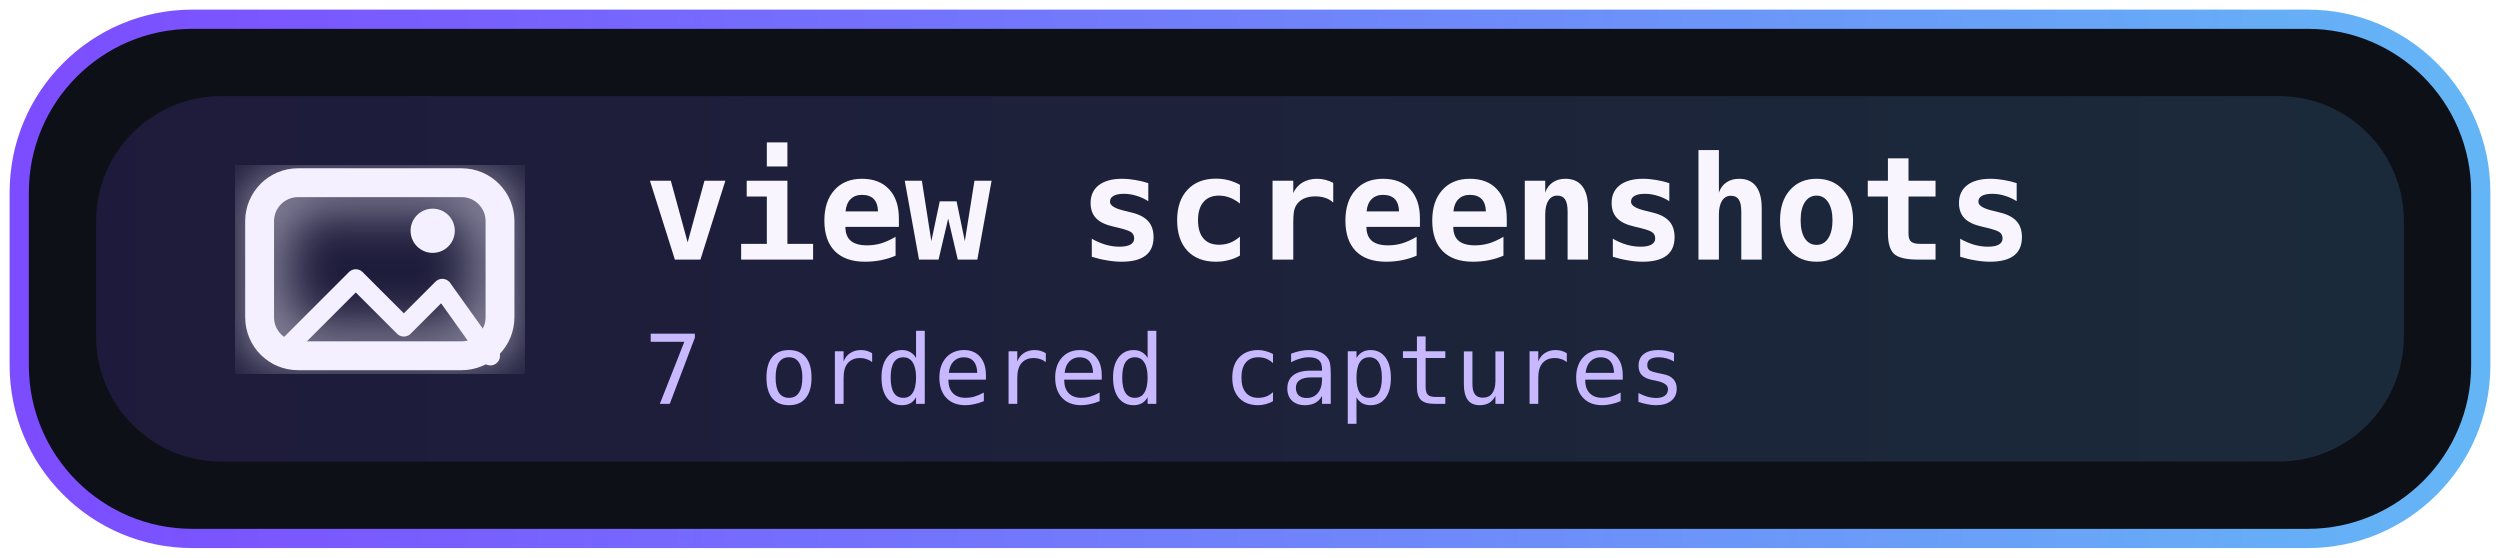
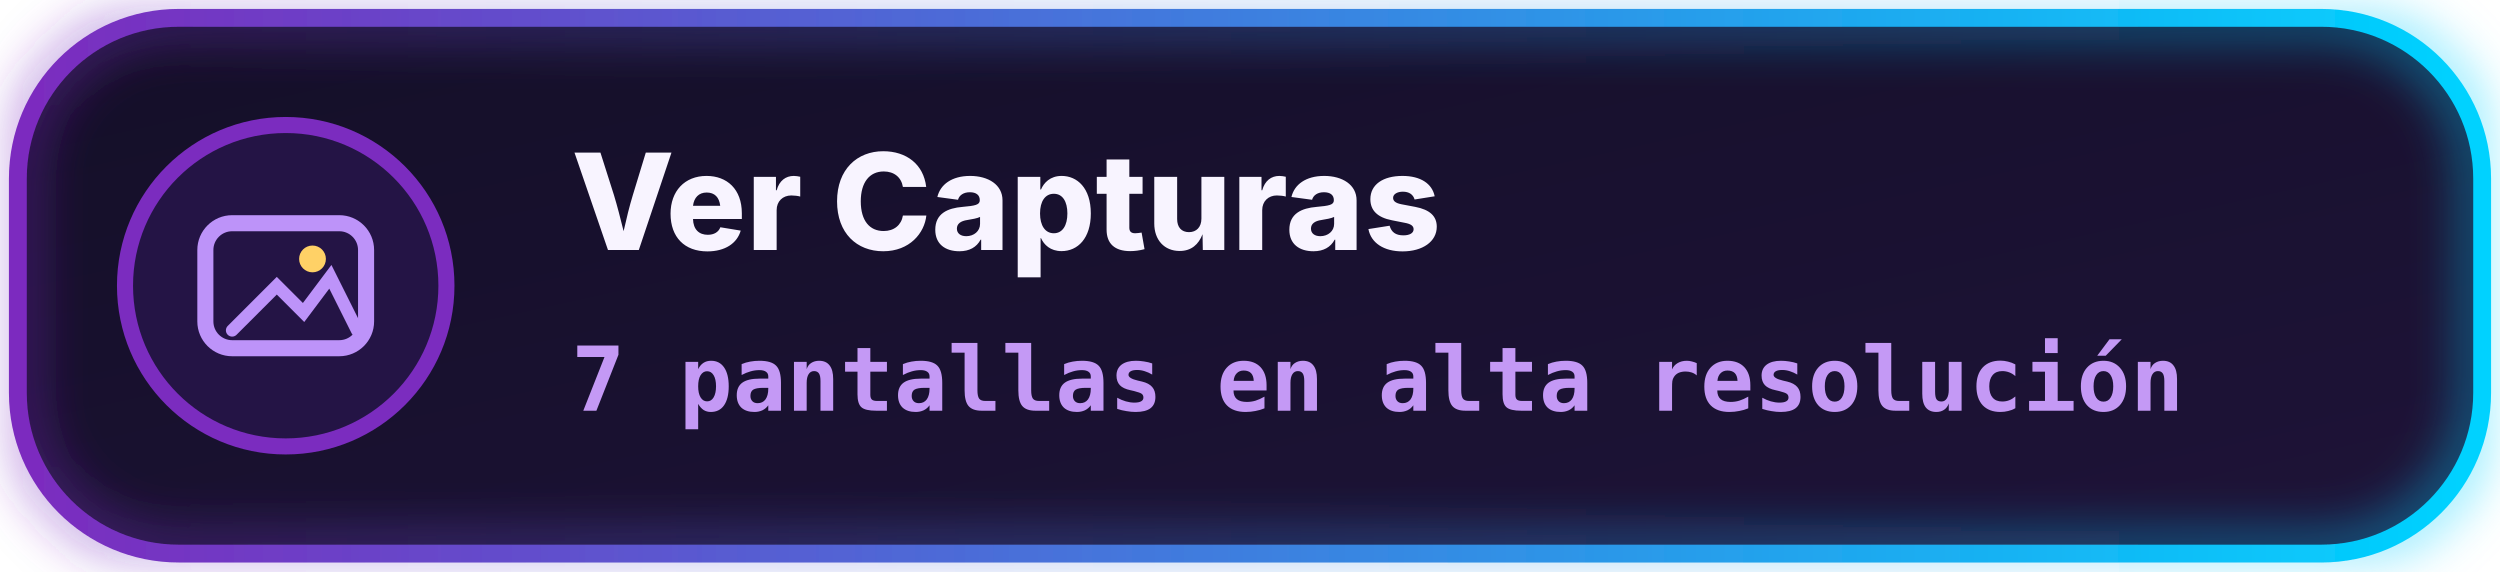
- <svg xmlns="http://www.w3.org/2000/svg" width="260" height="58" viewBox="0 0 260 58" role="img" aria-labelledby="title desc">
+ <svg xmlns="http://www.w3.org/2000/svg" width="280" height="64" viewBox="0 0 280 64" role="img" aria-labelledby="title desc">
  <defs>
-     <linearGradient id="g" x1="0" x2="1">
-       <stop stop-color="#7C4DFF" />
-       <stop offset="1" stop-color="#64B5F6" />
+     <linearGradient id="btnBg" x1="0" y1="0" x2="1" y2="1">
+       <stop offset="0%" stop-color="#140f28" />
+       <stop offset="100%" stop-color="#1e1338" />
    </linearGradient>
-     <filter id="glow">
-       <feGaussianBlur stdDeviation="3" result="b" />
+     <linearGradient id="neonViolet" x1="0" y1="0" x2="1" y2="0">
+       <stop offset="0%" stop-color="#7b2cbf" />
+       <stop offset="100%" stop-color="#00d2ff" />
+     </linearGradient>
+     <filter id="btnGlow" x="-20%" y="-20%" width="140%" height="140%">
+       <feGaussianBlur stdDeviation="3" result="blur" />
      <feMerge>
-         <feMergeNode in="b" />
+         <feMergeNode in="blur" />
        <feMergeNode in="SourceGraphic" />
      </feMerge>
    </filter>
+     <style>
+       @keyframes floatShutter {
+         0%, 100% { transform: scale(1); }
+         50% { transform: scale(1.08); }
+       }
+       .anim-shutter { transform-origin: center; animation: floatShutter 2s ease-in-out infinite; }
+     </style>
  </defs>
-   <rect x="2" y="2" width="256" height="54" rx="18" fill="#0D1117" stroke="url(#g)" stroke-width="2" />
-   <rect x="10" y="10" width="240" height="38" rx="13" fill="url(#g)" opacity=".16" />
-   <rect x="27" y="19" width="25" height="18" rx="4" fill="none" stroke="#F4F0FF" stroke-width="3" filter="url(#glow)" />
-   <circle cx="45" cy="24" r="2.3" fill="#F4F0FF" />
-   <path d="m29 37 8-8 5 5 4-4 5 7" fill="none" stroke="#F4F0FF" stroke-width="2" stroke-linecap="round" stroke-linejoin="round" />
-   <text x="67" y="27" fill="#F8F5FF" font-family="Consolas,Menlo,monospace" font-size="15" font-weight="700">view screenshots</text>
-   <text x="67" y="42" fill="#C8B8FF" font-family="Consolas,Menlo,monospace" font-size="10">7 ordered captures</text>
+   <rect x="2" y="2" width="276" height="60" rx="18" fill="url(#btnBg)" />
+   <rect x="2" y="2" width="276" height="60" rx="18" fill="none" stroke="url(#neonViolet)" stroke-width="2" filter="url(#btnGlow)" />
+   <g transform="translate(32, 32)">
+     <circle cx="0" cy="0" r="18" fill="#241445" stroke="#7b2cbf" stroke-width="1.8" />
+     <g class="anim-shutter">
+       <rect x="-9" y="-7" width="18" height="14" rx="3" fill="none" stroke="#bd93f9" stroke-width="1.8" />
+       <circle cx="3" cy="-3" r="1.5" fill="#ffd166" />
+       <path d="M-6 5 L-1 0 L2 3 L5 -1 L8 5" fill="none" stroke="#bd93f9" stroke-width="1.4" stroke-linecap="round" />
+     </g>
+   </g>
+   <g transform="translate(64, 28)">
+     <text x="0" y="0" fill="#f8f4ff" font-family="Inter, sans-serif" font-size="15" font-weight="800">Ver Capturas</text>
+     <text x="0" y="18" fill="#c499f5" font-family="JetBrains Mono, monospace" font-size="10" font-weight="600">7 pantallas en alta resolución</text>
+   </g>
</svg>
